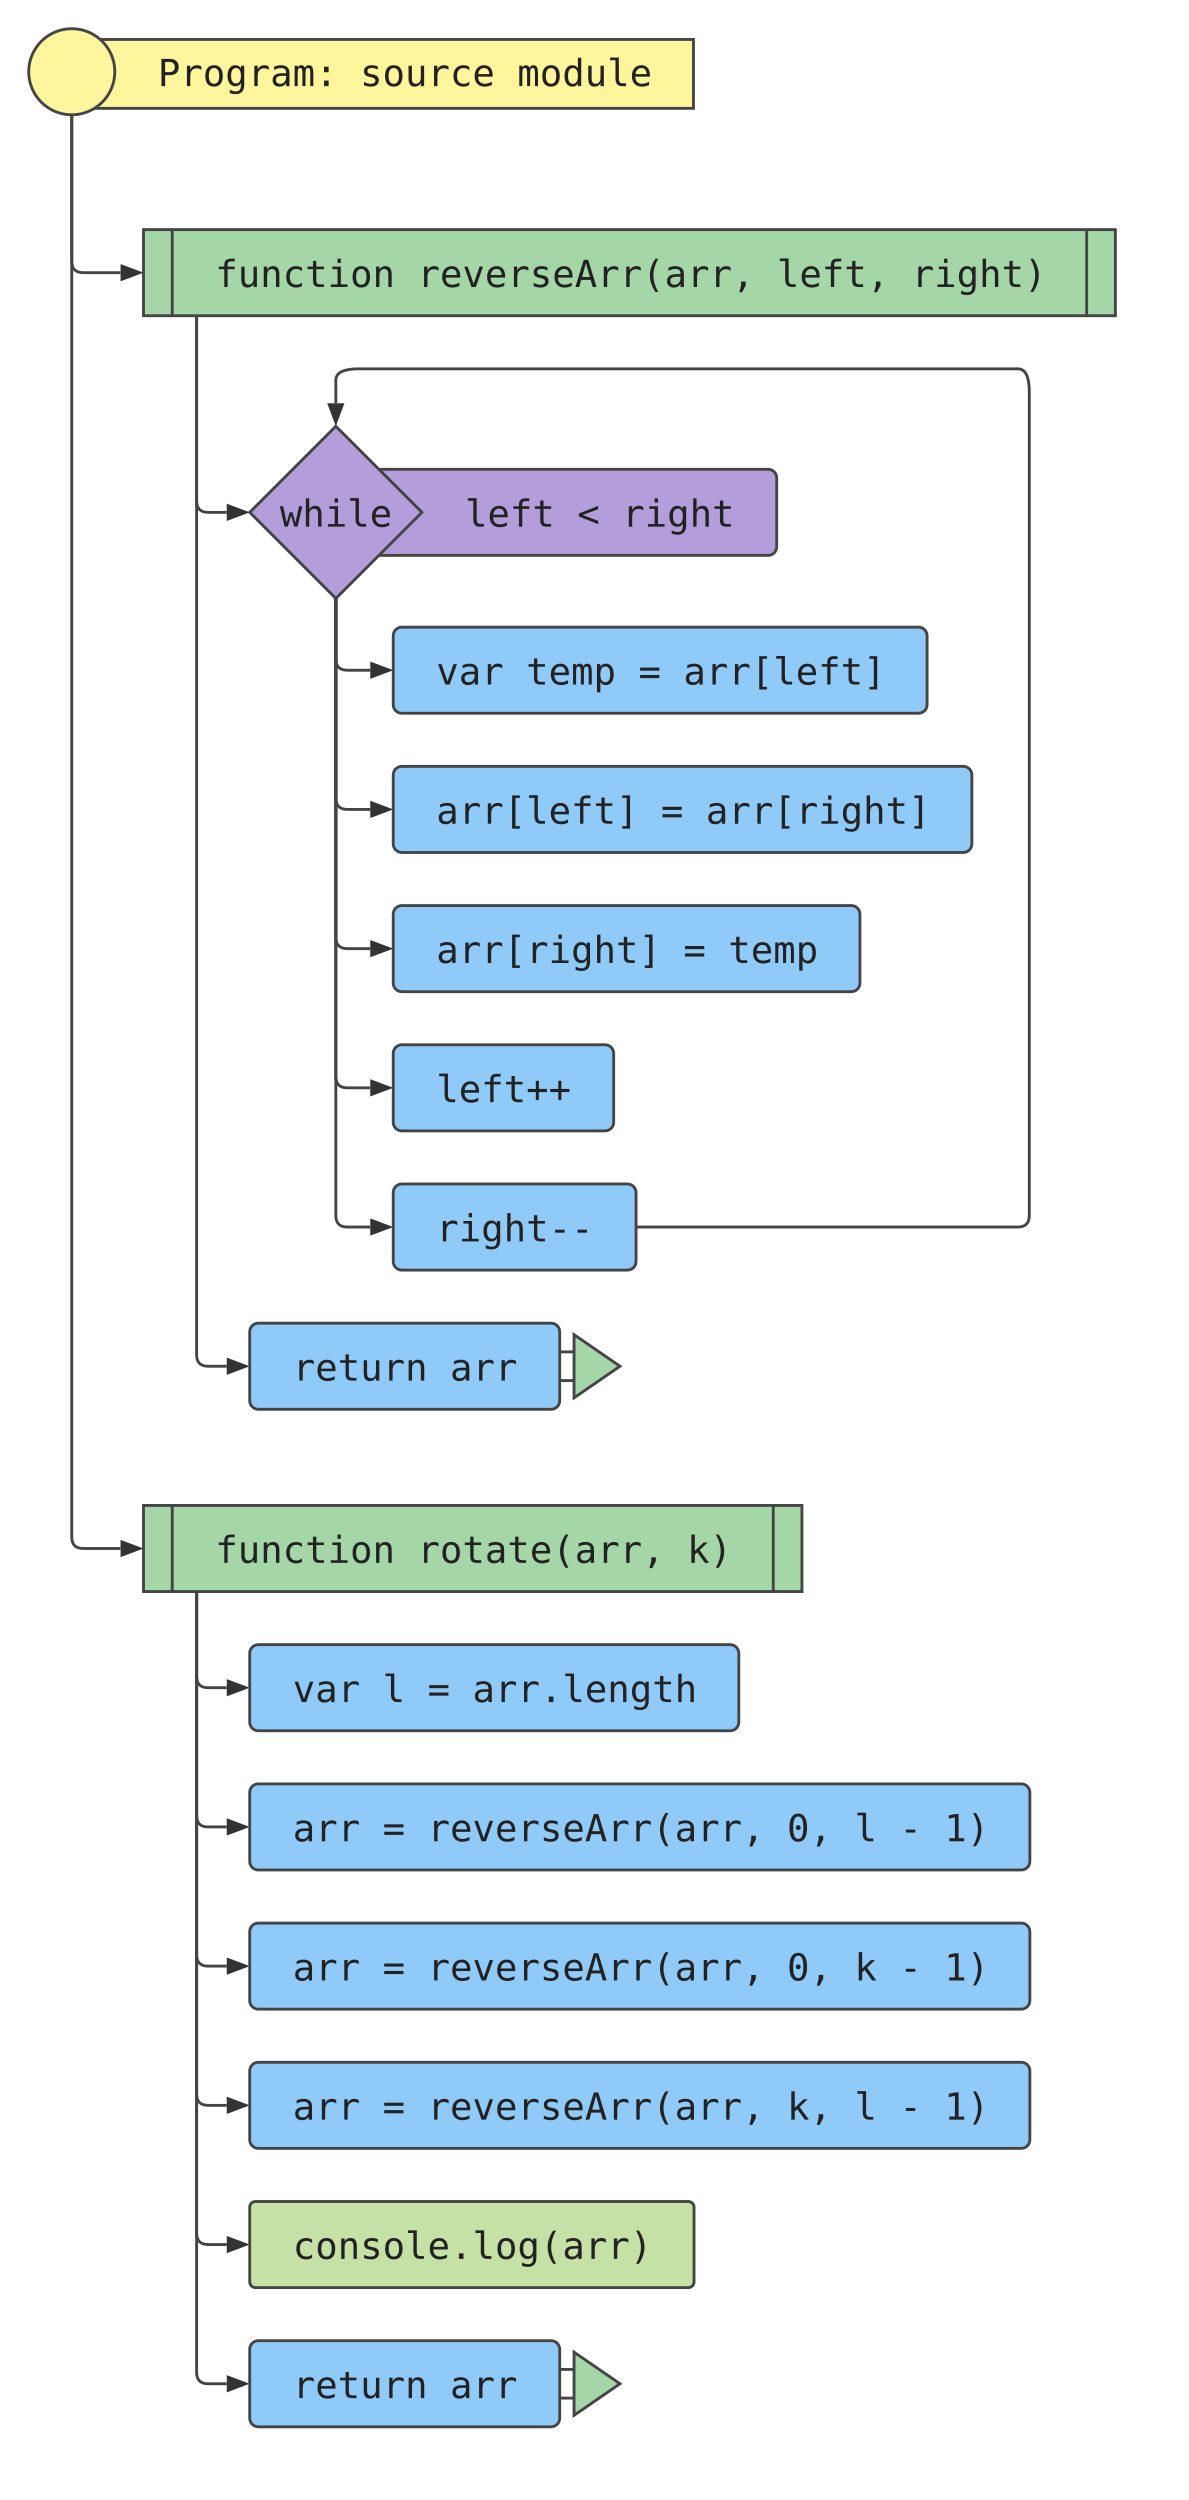
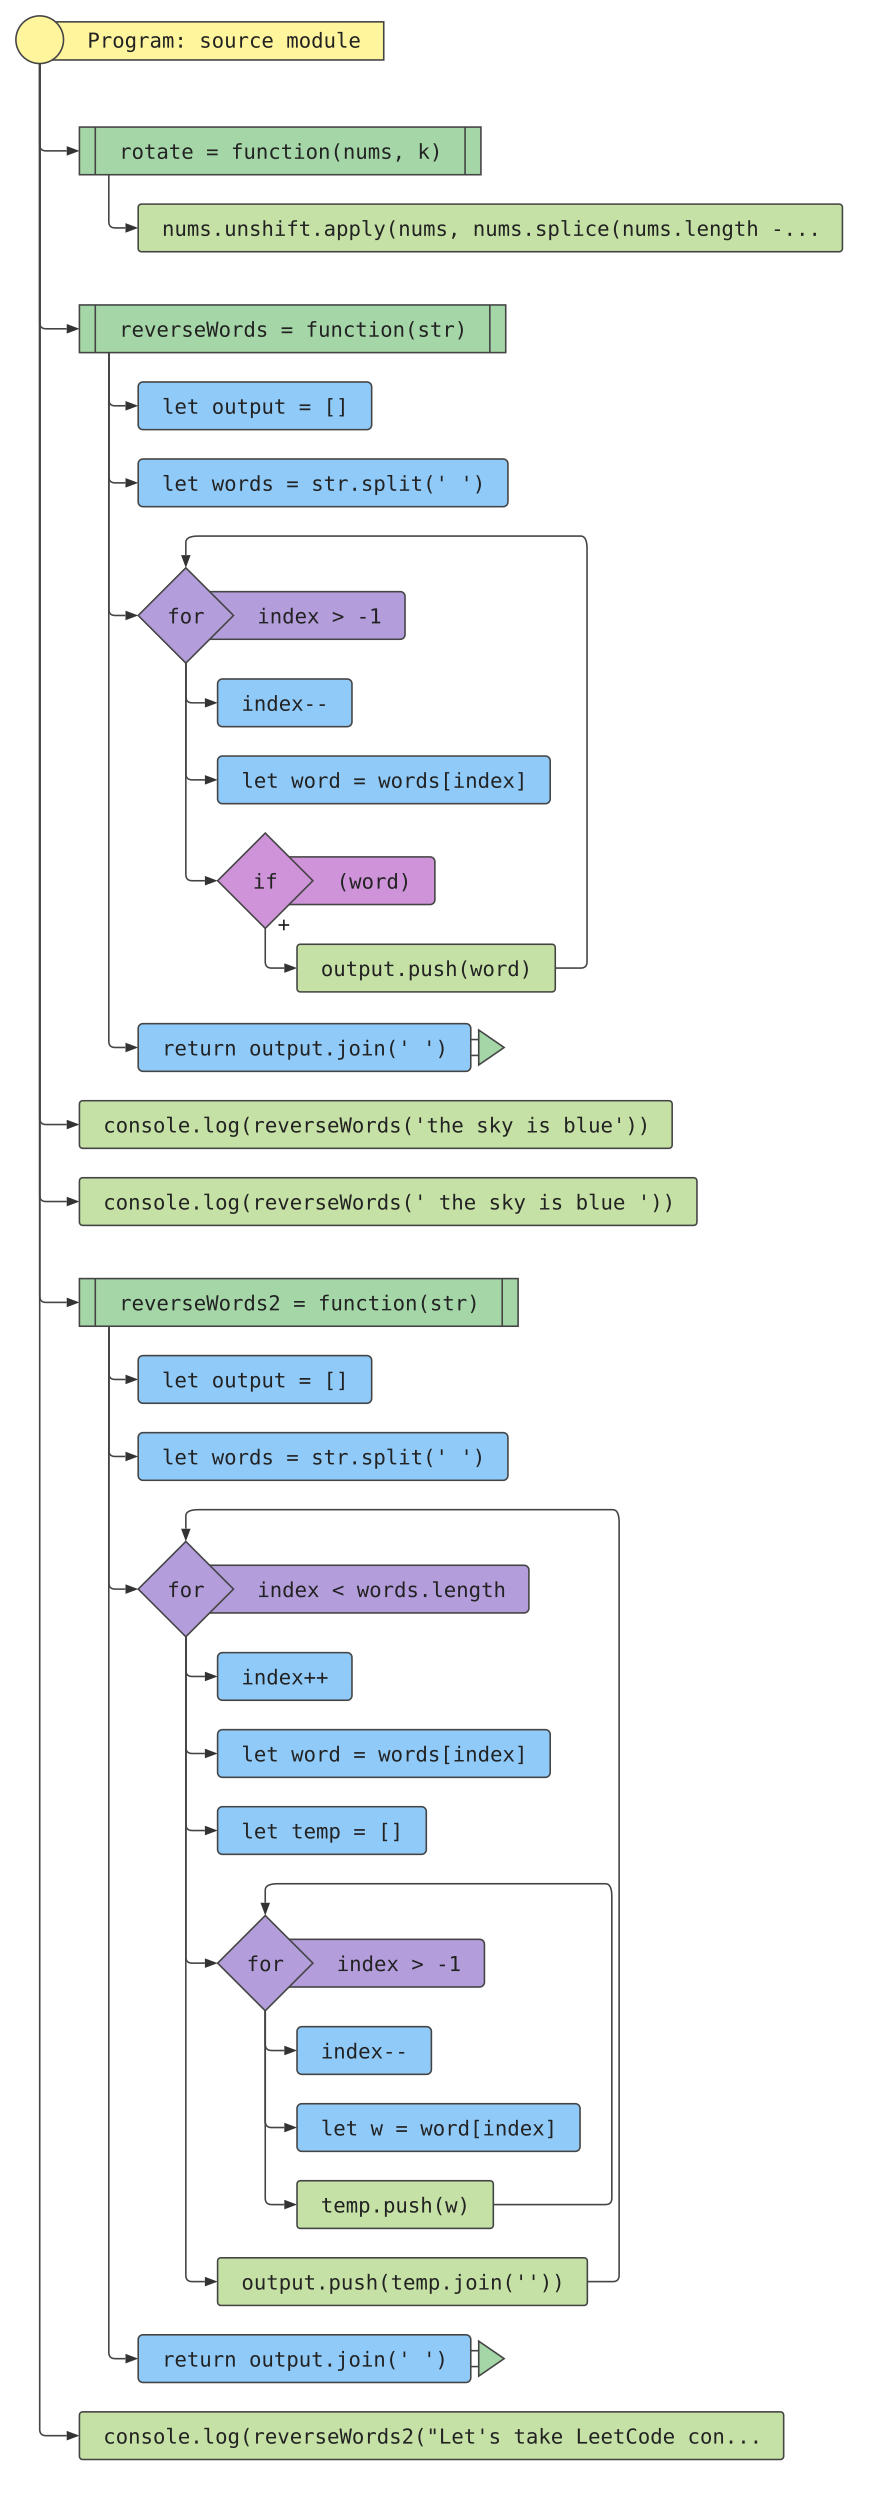
- <svg xmlns="http://www.w3.org/2000/svg" width="414" height="871">
-   <g>
-     <rect x="50" y="80" width="338.6" height="30" style="fill:#a5d6a7; stroke:#444; stroke-width:1" />
+ <svg xmlns="http://www.w3.org/2000/svg" width="556" height="1574">
+   <g>
+     <rect x="50" y="80" width="252.8" height="30" style="fill:#a5d6a7; stroke:#444; stroke-width:1" />
    <line x1="60" y1="80" x2="60" y2="110" style="fill:#a5d6a7; stroke:#444; stroke-width:1" />
-     <line x1="378.6" y1="80" x2="378.6" y2="110" style="fill:#a5d6a7; stroke:#444; stroke-width:1" />
+     <line x1="292.8" y1="80" x2="292.8" y2="110" style="fill:#a5d6a7; stroke:#444; stroke-width:1" />
    <text x="75" y="100" font-family="monospace" font-size="13" fill="#222">
-       <tspan x="75" y="100">function reverseArr(arr, left, right)</tspan>
-     </text>
-   </g>
-   <g>
-     <rect x="117" y="163.5" width="153.6" height="30" rx="3" ry="3" style="fill:#b39ddb; stroke:#444; stroke-width:1" />
-     <polygon points="87,178.5 117,148.5 147,178.5 117,208.5" style="fill:#b39ddb; stroke:#444; stroke-width:1" />
-     <text x="162" y="183.5" font-family="monospace" font-size="13" fill="#222">
-       <tspan x="162" y="183.5">left &lt; right</tspan>
-     </text>
-     <text x="97.5" y="183.5" font-family="monospace" font-size="13" fill="#222">while</text>
-   </g>
-   <g>
-     <rect x="137" y="218.5" width="186" height="30" rx="3" ry="3" style="fill:#90caf9; stroke:#444; stroke-width:1" />
-     <text x="152" y="238.5" font-family="monospace" font-size="13" fill="#222">
-       <tspan x="152" y="238.5">var temp = arr[left]</tspan>
-     </text>
-   </g>
-   <g>
-     <rect x="137" y="267" width="201.6" height="30" rx="3" ry="3" style="fill:#90caf9; stroke:#444; stroke-width:1" />
-     <text x="152" y="287" font-family="monospace" font-size="13" fill="#222">
-       <tspan x="152" y="287">arr[left] = arr[right]</tspan>
-     </text>
-   </g>
-   <g>
-     <rect x="137" y="315.5" width="162.6" height="30" rx="3" ry="3" style="fill:#90caf9; stroke:#444; stroke-width:1" />
-     <text x="152" y="335.5" font-family="monospace" font-size="13" fill="#222">
-       <tspan x="152" y="335.5">arr[right] = temp</tspan>
-     </text>
-   </g>
-   <g>
-     <rect x="137" y="364" width="76.8" height="30" rx="3" ry="3" style="fill:#90caf9; stroke:#444; stroke-width:1" />
-     <text x="152" y="384" font-family="monospace" font-size="13" fill="#222">
-       <tspan x="152" y="384">left++</tspan>
-     </text>
-   </g>
-   <g>
-     <rect x="137" y="412.5" width="84.6" height="30" rx="3" ry="3" style="fill:#90caf9; stroke:#444; stroke-width:1" />
-     <text x="152" y="432.5" font-family="monospace" font-size="13" fill="#222">
-       <tspan x="152" y="432.5">right--</tspan>
-     </text>
-   </g>
-   <g>
-     <rect x="87" y="461" width="108" height="30" rx="3" ry="3" style="fill:#90caf9; stroke:#444; stroke-width:1" />
-     <line x1="195" y1="471" x2="200" y2="471" style="fill:#a5d6a7; stroke:#444; stroke-width:1" />
-     <line x1="195" y1="481" x2="200" y2="481" style="fill:#a5d6a7; stroke:#444; stroke-width:1" />
-     <path d="M200, 465 L216, 476 L200, 487 Z" fill="#a5d6a7" stroke="#444" stroke-width="1" />
-     <text x="102" y="481" font-family="monospace" font-size="13" fill="#222">
-       <tspan x="102" y="481">return arr</tspan>
-     </text>
-   </g>
-   <g>
-     <rect x="50" y="524.5" width="229.4" height="30" style="fill:#a5d6a7; stroke:#444; stroke-width:1" />
-     <line x1="60" y1="524.5" x2="60" y2="554.5" style="fill:#a5d6a7; stroke:#444; stroke-width:1" />
-     <line x1="269.4" y1="524.5" x2="269.4" y2="554.5" style="fill:#a5d6a7; stroke:#444; stroke-width:1" />
-     <text x="75" y="544.5" font-family="monospace" font-size="13" fill="#222">
-       <tspan x="75" y="544.5">function rotate(arr, k)</tspan>
-     </text>
-   </g>
-   <g>
-     <rect x="87" y="573" width="170.4" height="30" rx="3" ry="3" style="fill:#90caf9; stroke:#444; stroke-width:1" />
-     <text x="102" y="593" font-family="monospace" font-size="13" fill="#222">
-       <tspan x="102" y="593">var l = arr.length</tspan>
-     </text>
-   </g>
-   <g>
-     <rect x="87" y="621.5" width="271.8" height="30" rx="3" ry="3" style="fill:#90caf9; stroke:#444; stroke-width:1" />
-     <text x="102" y="641.5" font-family="monospace" font-size="13" fill="#222">
-       <tspan x="102" y="641.5">arr = reverseArr(arr, 0, l - 1)</tspan>
-     </text>
-   </g>
-   <g>
-     <rect x="87" y="670" width="271.8" height="30" rx="3" ry="3" style="fill:#90caf9; stroke:#444; stroke-width:1" />
-     <text x="102" y="690" font-family="monospace" font-size="13" fill="#222">
-       <tspan x="102" y="690">arr = reverseArr(arr, 0, k - 1)</tspan>
-     </text>
-   </g>
-   <g>
-     <rect x="87" y="718.5" width="271.8" height="30" rx="3" ry="3" style="fill:#90caf9; stroke:#444; stroke-width:1" />
-     <text x="102" y="738.5" font-family="monospace" font-size="13" fill="#222">
-       <tspan x="102" y="738.5">arr = reverseArr(arr, k, l - 1)</tspan>
-     </text>
-   </g>
-   <g>
-     <rect x="87" y="767" width="154.8" height="30" rx="2" ry="2" style="fill:#C5E1A5; stroke:#444; stroke-width:1" />
-     <text x="102" y="787" font-family="monospace" font-size="13" fill="#222">
-       <tspan x="102" y="787">console.log(arr)</tspan>
-     </text>
-   </g>
-   <g>
-     <rect x="87" y="815.5" width="108" height="30" rx="3" ry="3" style="fill:#90caf9; stroke:#444; stroke-width:1" />
-     <line x1="195" y1="825.5" x2="200" y2="825.5" style="fill:#a5d6a7; stroke:#444; stroke-width:1" />
-     <line x1="195" y1="835.5" x2="200" y2="835.5" style="fill:#a5d6a7; stroke:#444; stroke-width:1" />
-     <path d="M200, 819.5 L216, 830.5 L200, 841.5 Z" fill="#a5d6a7" stroke="#444" stroke-width="1" />
-     <text x="102" y="835.5" font-family="monospace" font-size="13" fill="#222">
-       <tspan x="102" y="835.5">return arr</tspan>
+       <tspan x="75" y="100">rotate = function(nums, k)</tspan>
+     </text>
+   </g>
+   <g>
+     <rect x="87" y="128.5" width="443.4" height="30" rx="2" ry="2" style="fill:#C5E1A5; stroke:#444; stroke-width:1" />
+     <text x="102" y="148.5" font-family="monospace" font-size="13" fill="#222">
+       <tspan x="102" y="148.5">nums.unshift.apply(nums, nums.splice(nums.length -...</tspan>
+     </text>
+   </g>
+   <g>
+     <rect x="50" y="192" width="268.4" height="30" style="fill:#a5d6a7; stroke:#444; stroke-width:1" />
+     <line x1="60" y1="192" x2="60" y2="222" style="fill:#a5d6a7; stroke:#444; stroke-width:1" />
+     <line x1="308.4" y1="192" x2="308.4" y2="222" style="fill:#a5d6a7; stroke:#444; stroke-width:1" />
+     <text x="75" y="212" font-family="monospace" font-size="13" fill="#222">
+       <tspan x="75" y="212">reverseWords = function(str)</tspan>
+     </text>
+   </g>
+   <g>
+     <rect x="87" y="240.5" width="147" height="30" rx="3" ry="3" style="fill:#90caf9; stroke:#444; stroke-width:1" />
+     <text x="102" y="260.5" font-family="monospace" font-size="13" fill="#222">
+       <tspan x="102" y="260.5">let output = []</tspan>
+     </text>
+   </g>
+   <g>
+     <rect x="87" y="289" width="232.8" height="30" rx="3" ry="3" style="fill:#90caf9; stroke:#444; stroke-width:1" />
+     <text x="102" y="309" font-family="monospace" font-size="13" fill="#222">
+       <tspan x="102" y="309">let words = str.split(' ')</tspan>
+     </text>
+   </g>
+   <g>
+     <rect x="117" y="372.5" width="138" height="30" rx="3" ry="3" style="fill:#b39ddb; stroke:#444; stroke-width:1" />
+     <polygon points="87,387.5 117,357.5 147,387.5 117,417.5" style="fill:#b39ddb; stroke:#444; stroke-width:1" />
+     <text x="162" y="392.5" font-family="monospace" font-size="13" fill="#222">
+       <tspan x="162" y="392.5">index &gt; -1</tspan>
+     </text>
+     <text x="105.3" y="392.5" font-family="monospace" font-size="13" fill="#222">for</text>
+   </g>
+   <g>
+     <rect x="137" y="427.5" width="84.6" height="30" rx="3" ry="3" style="fill:#90caf9; stroke:#444; stroke-width:1" />
+     <text x="152" y="447.5" font-family="monospace" font-size="13" fill="#222">
+       <tspan x="152" y="447.5">index--</tspan>
+     </text>
+   </g>
+   <g>
+     <rect x="137" y="476" width="209.4" height="30" rx="3" ry="3" style="fill:#90caf9; stroke:#444; stroke-width:1" />
+     <text x="152" y="496" font-family="monospace" font-size="13" fill="#222">
+       <tspan x="152" y="496">let word = words[index]</tspan>
+     </text>
+   </g>
+   <g>
+     <rect x="167" y="539.5" width="106.8" height="30" rx="3" ry="3" style="fill:#ce93d8; stroke:#444; stroke-width:1" />
+     <polygon points="137,554.5 167,524.5 197,554.5 167,584.5" style="fill:#ce93d8; stroke:#444; stroke-width:1" />
+     <text x="212" y="559.5" font-family="monospace" font-size="13" fill="#222">
+       <tspan x="212" y="559.5">(word)</tspan>
+     </text>
+     <text x="159.2" y="559.5" font-family="monospace" font-size="13" fill="#222">if</text>
+     <text x="174.8" y="586.45" font-family="monospace" font-size="13" fill="#222">+</text>
+   </g>
+   <g>
+     <rect x="187" y="594.5" width="162.6" height="30" rx="2" ry="2" style="fill:#C5E1A5; stroke:#444; stroke-width:1" />
+     <text x="202" y="614.5" font-family="monospace" font-size="13" fill="#222">
+       <tspan x="202" y="614.5">output.push(word)</tspan>
+     </text>
+   </g>
+   <g>
+     <rect x="87" y="644.5" width="209.4" height="30" rx="3" ry="3" style="fill:#90caf9; stroke:#444; stroke-width:1" />
+     <line x1="296.4" y1="654.5" x2="301.4" y2="654.5" style="fill:#a5d6a7; stroke:#444; stroke-width:1" />
+     <line x1="296.4" y1="664.5" x2="301.4" y2="664.5" style="fill:#a5d6a7; stroke:#444; stroke-width:1" />
+     <path d="M301.4, 648.5 L317.4, 659.5 L301.4, 670.5 Z" fill="#a5d6a7" stroke="#444" stroke-width="1" />
+     <text x="102" y="664.5" font-family="monospace" font-size="13" fill="#222">
+       <tspan x="102" y="664.5">return output.join(' ')</tspan>
+     </text>
+   </g>
+   <g>
+     <rect x="50" y="693" width="373.2" height="30" rx="2" ry="2" style="fill:#C5E1A5; stroke:#444; stroke-width:1" />
+     <text x="65" y="713" font-family="monospace" font-size="13" fill="#222">
+       <tspan x="65" y="713">console.log(reverseWords('the sky is blue'))</tspan>
+     </text>
+   </g>
+   <g>
+     <rect x="50" y="741.5" width="388.8" height="30" rx="2" ry="2" style="fill:#C5E1A5; stroke:#444; stroke-width:1" />
+     <text x="65" y="761.5" font-family="monospace" font-size="13" fill="#222">
+       <tspan x="65" y="761.5">console.log(reverseWords(' the sky is blue '))</tspan>
+     </text>
+   </g>
+   <g>
+     <rect x="50" y="805" width="276.2" height="30" style="fill:#a5d6a7; stroke:#444; stroke-width:1" />
+     <line x1="60" y1="805" x2="60" y2="835" style="fill:#a5d6a7; stroke:#444; stroke-width:1" />
+     <line x1="316.2" y1="805" x2="316.2" y2="835" style="fill:#a5d6a7; stroke:#444; stroke-width:1" />
+     <text x="75" y="825" font-family="monospace" font-size="13" fill="#222">
+       <tspan x="75" y="825">reverseWords2 = function(str)</tspan>
+     </text>
+   </g>
+   <g>
+     <rect x="87" y="853.5" width="147" height="30" rx="3" ry="3" style="fill:#90caf9; stroke:#444; stroke-width:1" />
+     <text x="102" y="873.5" font-family="monospace" font-size="13" fill="#222">
+       <tspan x="102" y="873.5">let output = []</tspan>
+     </text>
+   </g>
+   <g>
+     <rect x="87" y="902" width="232.8" height="30" rx="3" ry="3" style="fill:#90caf9; stroke:#444; stroke-width:1" />
+     <text x="102" y="922" font-family="monospace" font-size="13" fill="#222">
+       <tspan x="102" y="922">let words = str.split(' ')</tspan>
+     </text>
+   </g>
+   <g>
+     <rect x="117" y="985.5" width="216" height="30" rx="3" ry="3" style="fill:#b39ddb; stroke:#444; stroke-width:1" />
+     <polygon points="87,1000.5 117,970.5 147,1000.5 117,1030.5" style="fill:#b39ddb; stroke:#444; stroke-width:1" />
+     <text x="162" y="1005.5" font-family="monospace" font-size="13" fill="#222">
+       <tspan x="162" y="1005.5">index &lt; words.length</tspan>
+     </text>
+     <text x="105.3" y="1005.5" font-family="monospace" font-size="13" fill="#222">for</text>
+   </g>
+   <g>
+     <rect x="137" y="1040.5" width="84.6" height="30" rx="3" ry="3" style="fill:#90caf9; stroke:#444; stroke-width:1" />
+     <text x="152" y="1060.5" font-family="monospace" font-size="13" fill="#222">
+       <tspan x="152" y="1060.5">index++</tspan>
+     </text>
+   </g>
+   <g>
+     <rect x="137" y="1089" width="209.4" height="30" rx="3" ry="3" style="fill:#90caf9; stroke:#444; stroke-width:1" />
+     <text x="152" y="1109" font-family="monospace" font-size="13" fill="#222">
+       <tspan x="152" y="1109">let word = words[index]</tspan>
+     </text>
+   </g>
+   <g>
+     <rect x="137" y="1137.5" width="131.4" height="30" rx="3" ry="3" style="fill:#90caf9; stroke:#444; stroke-width:1" />
+     <text x="152" y="1157.5" font-family="monospace" font-size="13" fill="#222">
+       <tspan x="152" y="1157.5">let temp = []</tspan>
+     </text>
+   </g>
+   <g>
+     <rect x="167" y="1221" width="138" height="30" rx="3" ry="3" style="fill:#b39ddb; stroke:#444; stroke-width:1" />
+     <polygon points="137,1236 167,1206 197,1236 167,1266" style="fill:#b39ddb; stroke:#444; stroke-width:1" />
+     <text x="212" y="1241" font-family="monospace" font-size="13" fill="#222">
+       <tspan x="212" y="1241">index &gt; -1</tspan>
+     </text>
+     <text x="155.3" y="1241" font-family="monospace" font-size="13" fill="#222">for</text>
+   </g>
+   <g>
+     <rect x="187" y="1276" width="84.6" height="30" rx="3" ry="3" style="fill:#90caf9; stroke:#444; stroke-width:1" />
+     <text x="202" y="1296" font-family="monospace" font-size="13" fill="#222">
+       <tspan x="202" y="1296">index--</tspan>
+     </text>
+   </g>
+   <g>
+     <rect x="187" y="1324.5" width="178.2" height="30" rx="3" ry="3" style="fill:#90caf9; stroke:#444; stroke-width:1" />
+     <text x="202" y="1344.5" font-family="monospace" font-size="13" fill="#222">
+       <tspan x="202" y="1344.5">let w = word[index]</tspan>
+     </text>
+   </g>
+   <g>
+     <rect x="187" y="1373" width="123.6" height="30" rx="2" ry="2" style="fill:#C5E1A5; stroke:#444; stroke-width:1" />
+     <text x="202" y="1393" font-family="monospace" font-size="13" fill="#222">
+       <tspan x="202" y="1393">temp.push(w)</tspan>
+     </text>
+   </g>
+   <g>
+     <rect x="137" y="1421.5" width="232.8" height="30" rx="2" ry="2" style="fill:#C5E1A5; stroke:#444; stroke-width:1" />
+     <text x="152" y="1441.5" font-family="monospace" font-size="13" fill="#222">
+       <tspan x="152" y="1441.5">output.push(temp.join(''))</tspan>
+     </text>
+   </g>
+   <g>
+     <rect x="87" y="1470" width="209.4" height="30" rx="3" ry="3" style="fill:#90caf9; stroke:#444; stroke-width:1" />
+     <line x1="296.4" y1="1480" x2="301.4" y2="1480" style="fill:#a5d6a7; stroke:#444; stroke-width:1" />
+     <line x1="296.4" y1="1490" x2="301.4" y2="1490" style="fill:#a5d6a7; stroke:#444; stroke-width:1" />
+     <path d="M301.4, 1474 L317.4, 1485 L301.4, 1496 Z" fill="#a5d6a7" stroke="#444" stroke-width="1" />
+     <text x="102" y="1490" font-family="monospace" font-size="13" fill="#222">
+       <tspan x="102" y="1490">return output.join(' ')</tspan>
+     </text>
+   </g>
+   <g>
+     <rect x="50" y="1518.5" width="443.4" height="30" rx="2" ry="2" style="fill:#C5E1A5; stroke:#444; stroke-width:1" />
+     <text x="65" y="1538.5" font-family="monospace" font-size="13" fill="#222">
+       <tspan x="65" y="1538.5">console.log(reverseWords2("Let's take LeetCode con...</tspan>
    </text>
  </g>
  <g>
    <rect x="25" y="13.75" width="216.6" height="24" style="fill:#fff59d; stroke:#444; stroke-width:1" />
    <circle cx="25" cy="25" r="15" style="fill:#fff59d; stroke:#444; stroke-width:1" />
    <text x="55" y="30" font-family="monospace" font-size="13" fill="#222">
      <tspan x="55" y="30">Program: source module</tspan>
    </text>
  </g>
  <g>
    <path d="M25, 40 L25 91 Q25 95                 29 95                 L42 95 " style="fill:none; stroke:#444; stroke-width:1" />
    <path d="M42, 92 L50, 95 L42, 98 Z" fill="#333" />
  </g>
  <g>
-     <path d="M68.5, 110 L68.5 174.5 Q68.5 178.5                 72.5 178.5                 L79 178.5 " style="fill:none; stroke:#444; stroke-width:1" />
-     <path d="M79, 175.5 L87, 178.5 L79, 181.5 Z" fill="#333" />
-   </g>
-   <g>
-     <path d="M117, 208.5 L117 229.5 Q117 233.5                 121 233.5                 L129 233.5 " style="fill:none; stroke:#444; stroke-width:1" />
-     <path d="M129, 230.5 L137, 233.5 L129, 236.5 Z" fill="#333" />
-   </g>
-   <g>
-     <path d="M117, 208.5 L117 278 Q117 282                 121 282                 L129 282 " style="fill:none; stroke:#444; stroke-width:1" />
-     <path d="M129, 279 L137, 282 L129, 285 Z" fill="#333" />
-   </g>
-   <g>
-     <path d="M117, 208.5 L117 326.5 Q117 330.5                 121 330.5                 L129 330.5 " style="fill:none; stroke:#444; stroke-width:1" />
-     <path d="M129, 327.5 L137, 330.5 L129, 333.5 Z" fill="#333" />
-   </g>
-   <g>
-     <path d="M117, 208.5 L117 375 Q117 379                 121 379                 L129 379 " style="fill:none; stroke:#444; stroke-width:1" />
-     <path d="M129, 376 L137, 379 L129, 382 Z" fill="#333" />
-   </g>
-   <g>
-     <path d="M117, 208.5 L117 423.5 Q117 427.5                 121 427.5                 L129 427.5 " style="fill:none; stroke:#444; stroke-width:1" />
-     <path d="M129, 424.5 L137, 427.5 L129, 430.5 Z" fill="#333" />
-   </g>
-   <g>
-     <path d="M221.6, 427.5 L354.6 427.5  Q358.6 427.5                 358.6 423.5                 L358.6 136.5 Q358.6 128.5                 354.6 128.5                 L125 128.5  Q117 128.5                 117 132.5                 L117 140.5" style="fill:none; stroke:#444; stroke-width:1" />
-     <path d="M114, 140.5 L117, 148.5 L120, 140.5 Z" fill="#333" />
-   </g>
-   <g>
-     <path d="M68.5, 110 L68.5 472 Q68.5 476                 72.5 476                 L79 476 " style="fill:none; stroke:#444; stroke-width:1" />
-     <path d="M79, 473 L87, 476 L79, 479 Z" fill="#333" />
-   </g>
-   <g>
-     <path d="M25, 40 L25 535.5 Q25 539.5                 29 539.5                 L42 539.5 " style="fill:none; stroke:#444; stroke-width:1" />
-     <path d="M42, 536.5 L50, 539.5 L42, 542.5 Z" fill="#333" />
-   </g>
-   <g>
-     <path d="M68.5, 554.5 L68.5 584 Q68.5 588                 72.5 588                 L79 588 " style="fill:none; stroke:#444; stroke-width:1" />
-     <path d="M79, 585 L87, 588 L79, 591 Z" fill="#333" />
-   </g>
-   <g>
-     <path d="M68.5, 554.5 L68.5 632.5 Q68.5 636.5                 72.5 636.5                 L79 636.5 " style="fill:none; stroke:#444; stroke-width:1" />
-     <path d="M79, 633.5 L87, 636.5 L79, 639.5 Z" fill="#333" />
-   </g>
-   <g>
-     <path d="M68.5, 554.5 L68.5 681 Q68.5 685                 72.5 685                 L79 685 " style="fill:none; stroke:#444; stroke-width:1" />
-     <path d="M79, 682 L87, 685 L79, 688 Z" fill="#333" />
-   </g>
-   <g>
-     <path d="M68.5, 554.5 L68.5 729.5 Q68.5 733.5                 72.5 733.5                 L79 733.5 " style="fill:none; stroke:#444; stroke-width:1" />
-     <path d="M79, 730.5 L87, 733.5 L79, 736.5 Z" fill="#333" />
-   </g>
-   <g>
-     <path d="M68.5, 554.5 L68.5 778 Q68.5 782                 72.5 782                 L79 782 " style="fill:none; stroke:#444; stroke-width:1" />
-     <path d="M79, 779 L87, 782 L79, 785 Z" fill="#333" />
-   </g>
-   <g>
-     <path d="M68.5, 554.5 L68.5 826.5 Q68.5 830.5                 72.5 830.5                 L79 830.5 " style="fill:none; stroke:#444; stroke-width:1" />
-     <path d="M79, 827.5 L87, 830.5 L79, 833.5 Z" fill="#333" />
+     <path d="M68.5, 110 L68.5 139.5 Q68.5 143.5                 72.5 143.5                 L79 143.5 " style="fill:none; stroke:#444; stroke-width:1" />
+     <path d="M79, 140.5 L87, 143.5 L79, 146.5 Z" fill="#333" />
+   </g>
+   <g>
+     <path d="M25, 40 L25 203 Q25 207                 29 207                 L42 207 " style="fill:none; stroke:#444; stroke-width:1" />
+     <path d="M42, 204 L50, 207 L42, 210 Z" fill="#333" />
+   </g>
+   <g>
+     <path d="M68.5, 222 L68.5 251.5 Q68.5 255.5                 72.5 255.5                 L79 255.5 " style="fill:none; stroke:#444; stroke-width:1" />
+     <path d="M79, 252.5 L87, 255.5 L79, 258.5 Z" fill="#333" />
+   </g>
+   <g>
+     <path d="M68.5, 222 L68.5 300 Q68.5 304                 72.5 304                 L79 304 " style="fill:none; stroke:#444; stroke-width:1" />
+     <path d="M79, 301 L87, 304 L79, 307 Z" fill="#333" />
+   </g>
+   <g>
+     <path d="M68.5, 222 L68.5 383.5 Q68.5 387.5                 72.5 387.5                 L79 387.5 " style="fill:none; stroke:#444; stroke-width:1" />
+     <path d="M79, 384.5 L87, 387.5 L79, 390.5 Z" fill="#333" />
+   </g>
+   <g>
+     <path d="M117, 417.5 L117 438.5 Q117 442.5                 121 442.5                 L129 442.5 " style="fill:none; stroke:#444; stroke-width:1" />
+     <path d="M129, 439.5 L137, 442.5 L129, 445.5 Z" fill="#333" />
+   </g>
+   <g>
+     <path d="M117, 417.5 L117 487 Q117 491                 121 491                 L129 491 " style="fill:none; stroke:#444; stroke-width:1" />
+     <path d="M129, 488 L137, 491 L129, 494 Z" fill="#333" />
+   </g>
+   <g>
+     <path d="M117, 417.5 L117 550.5 Q117 554.5                 121 554.5                 L129 554.5 " style="fill:none; stroke:#444; stroke-width:1" />
+     <path d="M129, 551.5 L137, 554.5 L129, 557.5 Z" fill="#333" />
+   </g>
+   <g>
+     <path d="M167, 584.5 L167 605.5 Q167 609.5                 171 609.5                 L179 609.5 " style="fill:none; stroke:#444; stroke-width:1" />
+     <path d="M179, 606.5 L187, 609.5 L179, 612.5 Z" fill="#333" />
+   </g>
+   <g>
+     <path d="M349.6, 609.5 L365.6 609.5  Q369.6 609.5                 369.6 605.5                 L369.6 345.5 Q369.6 337.5                 365.6 337.5                 L125 337.5  Q117 337.5                 117 341.5                 L117 349.5" style="fill:none; stroke:#444; stroke-width:1" />
+     <path d="M114, 349.5 L117, 357.5 L120, 349.5 Z" fill="#333" />
+   </g>
+   <g>
+     <path d="M68.5, 222 L68.5 655.5 Q68.5 659.5                 72.5 659.5                 L79 659.5 " style="fill:none; stroke:#444; stroke-width:1" />
+     <path d="M79, 656.5 L87, 659.5 L79, 662.5 Z" fill="#333" />
+   </g>
+   <g>
+     <path d="M25, 40 L25 704 Q25 708                 29 708                 L42 708 " style="fill:none; stroke:#444; stroke-width:1" />
+     <path d="M42, 705 L50, 708 L42, 711 Z" fill="#333" />
+   </g>
+   <g>
+     <path d="M25, 40 L25 752.5 Q25 756.5                 29 756.5                 L42 756.5 " style="fill:none; stroke:#444; stroke-width:1" />
+     <path d="M42, 753.5 L50, 756.5 L42, 759.5 Z" fill="#333" />
+   </g>
+   <g>
+     <path d="M25, 40 L25 816 Q25 820                 29 820                 L42 820 " style="fill:none; stroke:#444; stroke-width:1" />
+     <path d="M42, 817 L50, 820 L42, 823 Z" fill="#333" />
+   </g>
+   <g>
+     <path d="M68.5, 835 L68.5 864.5 Q68.5 868.5                 72.5 868.5                 L79 868.5 " style="fill:none; stroke:#444; stroke-width:1" />
+     <path d="M79, 865.5 L87, 868.5 L79, 871.5 Z" fill="#333" />
+   </g>
+   <g>
+     <path d="M68.5, 835 L68.5 913 Q68.5 917                 72.5 917                 L79 917 " style="fill:none; stroke:#444; stroke-width:1" />
+     <path d="M79, 914 L87, 917 L79, 920 Z" fill="#333" />
+   </g>
+   <g>
+     <path d="M68.5, 835 L68.5 996.5 Q68.5 1000.5                 72.5 1000.5                 L79 1000.5 " style="fill:none; stroke:#444; stroke-width:1" />
+     <path d="M79, 997.5 L87, 1000.5 L79, 1003.5 Z" fill="#333" />
+   </g>
+   <g>
+     <path d="M117, 1030.5 L117 1051.5 Q117 1055.5                 121 1055.5                 L129 1055.5 " style="fill:none; stroke:#444; stroke-width:1" />
+     <path d="M129, 1052.5 L137, 1055.5 L129, 1058.5 Z" fill="#333" />
+   </g>
+   <g>
+     <path d="M117, 1030.5 L117 1100 Q117 1104                 121 1104                 L129 1104 " style="fill:none; stroke:#444; stroke-width:1" />
+     <path d="M129, 1101 L137, 1104 L129, 1107 Z" fill="#333" />
+   </g>
+   <g>
+     <path d="M117, 1030.5 L117 1148.5 Q117 1152.5                 121 1152.5                 L129 1152.5 " style="fill:none; stroke:#444; stroke-width:1" />
+     <path d="M129, 1149.5 L137, 1152.5 L129, 1155.5 Z" fill="#333" />
+   </g>
+   <g>
+     <path d="M117, 1030.5 L117 1232 Q117 1236                 121 1236                 L129 1236 " style="fill:none; stroke:#444; stroke-width:1" />
+     <path d="M129, 1233 L137, 1236 L129, 1239 Z" fill="#333" />
+   </g>
+   <g>
+     <path d="M167, 1266 L167 1287 Q167 1291                 171 1291                 L179 1291 " style="fill:none; stroke:#444; stroke-width:1" />
+     <path d="M179, 1288 L187, 1291 L179, 1294 Z" fill="#333" />
+   </g>
+   <g>
+     <path d="M167, 1266 L167 1335.5 Q167 1339.5                 171 1339.5                 L179 1339.5 " style="fill:none; stroke:#444; stroke-width:1" />
+     <path d="M179, 1336.5 L187, 1339.5 L179, 1342.5 Z" fill="#333" />
+   </g>
+   <g>
+     <path d="M167, 1266 L167 1384 Q167 1388                 171 1388                 L179 1388 " style="fill:none; stroke:#444; stroke-width:1" />
+     <path d="M179, 1385 L187, 1388 L179, 1391 Z" fill="#333" />
+   </g>
+   <g>
+     <path d="M310.6, 1388 L381.2 1388  Q385.2 1388                 385.2 1384                 L385.2 1194 Q385.2 1186                 381.2 1186                 L175 1186  Q167 1186                 167 1190                 L167 1198" style="fill:none; stroke:#444; stroke-width:1" />
+     <path d="M164, 1198 L167, 1206 L170, 1198 Z" fill="#333" />
+   </g>
+   <g>
+     <path d="M117, 1030.5 L117 1432.5 Q117 1436.5                 121 1436.5                 L129 1436.5 " style="fill:none; stroke:#444; stroke-width:1" />
+     <path d="M129, 1433.5 L137, 1436.5 L129, 1439.5 Z" fill="#333" />
+   </g>
+   <g>
+     <path d="M369.8, 1436.5 L385.8 1436.5  Q389.8 1436.5                 389.8 1432.5                 L389.8 958.5 Q389.8 950.5                 385.8 950.5                 L125 950.5  Q117 950.5                 117 954.5                 L117 962.5" style="fill:none; stroke:#444; stroke-width:1" />
+     <path d="M114, 962.5 L117, 970.5 L120, 962.5 Z" fill="#333" />
+   </g>
+   <g>
+     <path d="M68.5, 835 L68.5 1481 Q68.5 1485                 72.5 1485                 L79 1485 " style="fill:none; stroke:#444; stroke-width:1" />
+     <path d="M79, 1482 L87, 1485 L79, 1488 Z" fill="#333" />
+   </g>
+   <g>
+     <path d="M25, 40 L25 1529.5 Q25 1533.5                 29 1533.5                 L42 1533.5 " style="fill:none; stroke:#444; stroke-width:1" />
+     <path d="M42, 1530.5 L50, 1533.5 L42, 1536.5 Z" fill="#333" />
  </g>
</svg>
